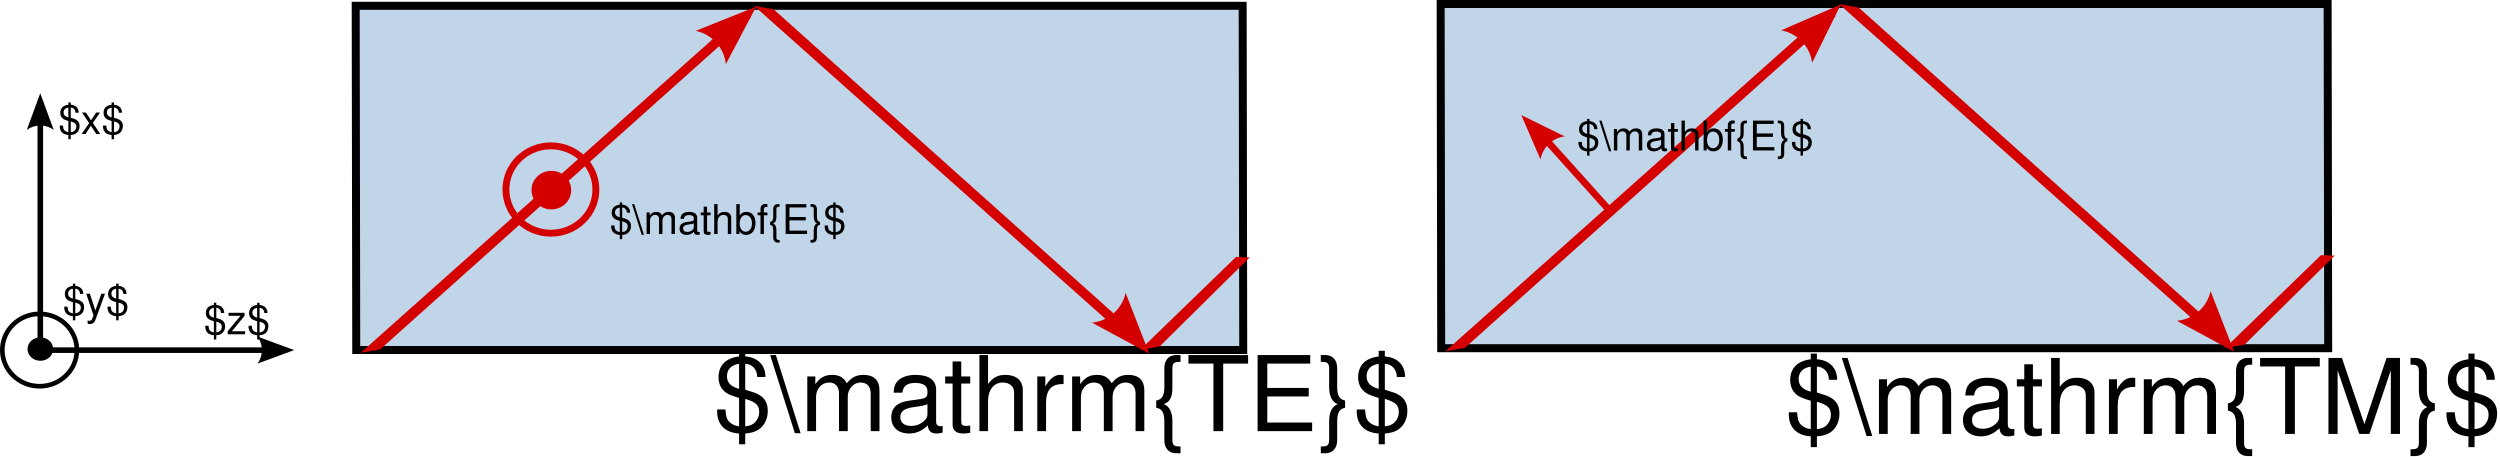
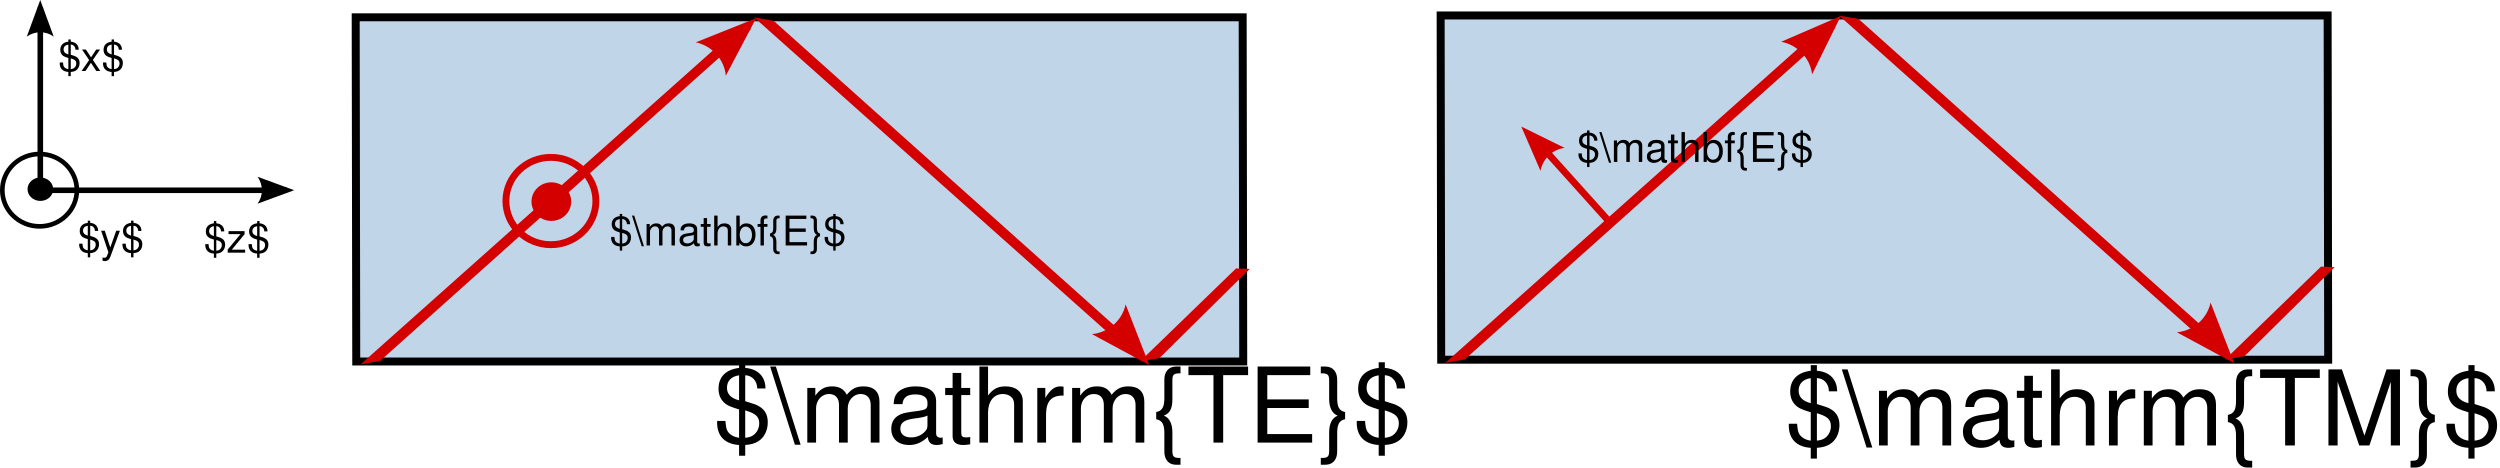
- <svg xmlns="http://www.w3.org/2000/svg" xmlns:ns1="http://www.openswatchbook.org/uri/2009/osb" width="1342.185" height="244.852" id="svg2" version="1.1">
+ <svg xmlns="http://www.w3.org/2000/svg" xmlns:ns1="http://www.openswatchbook.org/uri/2009/osb" width="1342.185" height="251.022" id="svg2" version="1.1">
  <defs id="defs4">
    <linearGradient id="linearGradient3885">
      <stop id="stop3887" offset="0" style="stop-color:#828282;stop-opacity:1;" />
      <stop style="stop-color:#a3a3a3;stop-opacity:1;" offset="0.25" id="stop3893" />
      <stop style="stop-color:#c1c1c1;stop-opacity:1;" offset="0.5" id="stop3891" />
      <stop id="stop3889" offset="1" style="stop-color:#e0e0e0;stop-opacity:1;" />
    </linearGradient>
    <linearGradient id="linearGradient3875">
      <stop style="stop-color:#9c9c9c;stop-opacity:1;" offset="0" id="stop3877" />
      <stop style="stop-color:#e0e0e0;stop-opacity:1;" offset="1" id="stop3879" />
    </linearGradient>
    <linearGradient id="linearGradient7780" ns1:paint="solid">
      <stop style="stop-color:#afafaf;stop-opacity:1;" offset="0" id="stop7782" />
    </linearGradient>
    <marker orient="auto" refY="0" refX="0" id="Arrow1Mend" style="overflow:visible">
      <path id="path3883" d="M 0,0 5,-5 -12.5,0 5,5 0,0 Z" style="fill-rule:evenodd;stroke:#000000;stroke-width:1pt" transform="matrix(-0.4,0,0,-0.4,-4,0)" />
    </marker>
    <marker orient="auto" refY="0" refX="0" id="Arrow1Mstart" style="overflow:visible">
      <path id="path3880" d="M 0,0 5,-5 -12.5,0 5,5 0,0 Z" style="fill-rule:evenodd;stroke:#000000;stroke-width:1pt" transform="matrix(0.4,0,0,0.4,4,0)" />
    </marker>
    <marker orient="auto" refY="0" refX="0" id="Arrow1Sstart" style="overflow:visible">
      <path id="path3886" d="M 0,0 5,-5 -12.5,0 5,5 0,0 Z" style="fill-rule:evenodd;stroke:#000000;stroke-width:1pt" transform="matrix(0.2,0,0,0.2,1.2,0)" />
    </marker>
    <marker orient="auto" refY="0" refX="0" id="Arrow2Mend" style="overflow:visible">
      <path id="path3999" style="fill-rule:evenodd;stroke-width:0.625;stroke-linejoin:round" d="M 8.719,4.034 -2.207,0.016 8.719,-4.002 c -1.745,2.372 -1.735,5.617 -6e-7,8.035 z" transform="scale(-0.6,-0.6)" />
    </marker>
    <marker orient="auto" refY="0" refX="0" id="Arrow1Mstart-3" style="overflow:visible">
      <path id="path3880-6" d="M 0,0 5,-5 -12.5,0 5,5 0,0 Z" style="fill-rule:evenodd;stroke:#000000;stroke-width:1pt" transform="matrix(0.4,0,0,0.4,4,0)" />
    </marker>
    <marker orient="auto" refY="0" refX="0" id="Arrow1Mend-7" style="overflow:visible">
      <path id="path3883-5" d="M 0,0 5,-5 -12.5,0 5,5 0,0 Z" style="fill-rule:evenodd;stroke:#000000;stroke-width:1pt" transform="matrix(-0.4,0,0,-0.4,-4,0)" />
    </marker>
    <marker orient="auto" refY="0" refX="0" id="Arrow2Mend-3" style="overflow:visible">
      <path id="path3999-6" style="fill-rule:evenodd;stroke-width:0.625;stroke-linejoin:round" d="M 8.719,4.034 -2.207,0.016 8.719,-4.002 c -1.745,2.372 -1.735,5.617 -6e-7,8.035 z" transform="scale(-0.6,-0.6)" />
    </marker>
    <marker orient="auto" refY="0" refX="0" id="Arrow2Mend-35" style="overflow:visible">
      <path id="path3999-62" style="fill-rule:evenodd;stroke-width:0.625;stroke-linejoin:round" d="M 8.719,4.034 -2.207,0.016 8.719,-4.002 c -1.745,2.372 -1.735,5.617 -6e-7,8.035 z" transform="scale(-0.6,-0.6)" />
    </marker>
    <marker orient="auto" refY="0" refX="0" id="Arrow2Mend-2" style="overflow:visible">
      <path id="path3999-7" style="fill-rule:evenodd;stroke-width:0.625;stroke-linejoin:round" d="M 8.719,4.034 -2.207,0.016 8.719,-4.002 c -1.745,2.372 -1.735,5.617 -6e-7,8.035 z" transform="scale(-0.6,-0.6)" />
    </marker>
    <marker orient="auto" refY="0" refX="0" id="Arrow1Mend-7-9" style="overflow:visible">
      <path id="path3883-5-1" d="M 0,0 5,-5 -12.5,0 5,5 0,0 Z" style="fill-rule:evenodd;stroke:#000000;stroke-width:1pt" transform="matrix(-0.4,0,0,-0.4,-4,0)" />
    </marker>
    <marker orient="auto" refY="0" refX="0" id="Arrow2Mend-36" style="overflow:visible">
      <path id="path3999-75" style="fill-rule:evenodd;stroke-width:0.625;stroke-linejoin:round" d="M 8.719,4.034 -2.207,0.016 8.719,-4.002 c -1.745,2.372 -1.735,5.617 -6e-7,8.035 z" transform="scale(-0.6,-0.6)" />
    </marker>
  </defs>
-   <g id="layer1" transform="translate(439.3544,-499.7479)">
+   <g id="layer1" transform="translate(439.3544,-493.5774)">
    <rect style="fill:#c1d5e9;fill-opacity:1;stroke:#000000;stroke-width:4.277;stroke-miterlimit:4;stroke-dasharray:none;stroke-opacity:1" id="rect3099-2-3" width="184.798" height="476.201" x="502.86" y="-227" transform="matrix(0.00160477,0.9999987,-1,0,0,0)" />
    <path id="path4418-8-5-9-1" style="fill:#d40000;fill-rule:evenodd;stroke-width:0.625;stroke-linejoin:round" d="m -65.805,516.295 32.422,-12.98 -16.289,30.892 c -0.871,-8.792 -7.41,-16.006 -16.133,-17.912 z" />
    <path id="path3964-8-3-1-2" d="m -43.405,508.902 -202.335,180.272 10.504,-1.864 199.137,-178.136 z" style="color:#000000;font-style:normal;font-variant:normal;font-weight:normal;font-stretch:normal;font-size:medium;line-height:normal;font-family:Sans;-inkscape-font-specification:Sans;text-indent:0;text-align:start;text-decoration:none;text-decoration-line:none;letter-spacing:normal;word-spacing:normal;text-transform:none;direction:ltr;block-progression:tb;writing-mode:lr-tb;baseline-shift:baseline;text-anchor:start;display:inline;overflow:visible;visibility:visible;fill:#d40000;fill-opacity:1;fill-rule:nonzero;stroke:none;stroke-width:5;marker:none;enable-background:accumulate" />
    <g id="g7794-7-2-2-3" style="fill:#d40000" transform="matrix(0.9174781,0.3977862,0.3977862,-0.9174781,-611.1213,1012.558)">
      <g id="g3096-9-5">
        <path id="path4418-8-5-9-1-6" style="fill:#d40000;fill-rule:evenodd;stroke-width:0.625;stroke-linejoin:round" d="m 560.377,613.092 34.795,-2.998 -24.563,24.826 c 1.721,-8.666 -2.439,-17.469 -10.232,-21.827 z" />
        <path id="path3964-8-3-1-2-2" d="M 583.654,612.063 326.307,696.973 336.686,699.441 590.25,615.219 Z" style="color:#000000;font-style:normal;font-variant:normal;font-weight:normal;font-stretch:normal;font-size:medium;line-height:normal;font-family:Sans;-inkscape-font-specification:Sans;text-indent:0;text-align:start;text-decoration:none;text-decoration-line:none;letter-spacing:normal;word-spacing:normal;text-transform:none;direction:ltr;block-progression:tb;writing-mode:lr-tb;baseline-shift:baseline;text-anchor:start;display:inline;overflow:visible;visibility:visible;fill:#d40000;fill-opacity:1;fill-rule:nonzero;stroke:none;stroke-width:5;marker:none;enable-background:accumulate" />
      </g>
    </g>
    <g id="g7794-7-2-2-2" style="fill:#d40000" transform="matrix(0.9174781,-0.3977862,0.3977862,0.9174781,-403.9315,177.9585)">
      <g id="g3096-9-7">
        <path id="path3964-8-3-1-2-9" d="m 393.475,671.677 -67.168,25.296 10.379,2.468 63.385,-24.608 z" style="color:#000000;font-style:normal;font-variant:normal;font-weight:normal;font-stretch:normal;font-size:medium;line-height:normal;font-family:Sans;-inkscape-font-specification:Sans;text-indent:0;text-align:start;text-decoration:none;text-decoration-line:none;letter-spacing:normal;word-spacing:normal;text-transform:none;direction:ltr;block-progression:tb;writing-mode:lr-tb;baseline-shift:baseline;text-anchor:start;display:inline;overflow:visible;visibility:visible;fill:#d40000;fill-opacity:1;fill-rule:nonzero;stroke:none;stroke-width:5;marker:none;enable-background:accumulate" />
      </g>
    </g>
    <rect style="fill:#c1d5e9;fill-opacity:1;stroke:#000000;stroke-width:4.277;stroke-miterlimit:4;stroke-dasharray:none;stroke-opacity:1" id="rect3099-2-3-2" width="184.798" height="476.201" x="501.887" y="-809.485" transform="matrix(0.00160477,0.9999987,-1,0,0,0)" />
    <path id="path4418-8-5-9-1-2" style="fill:#d40000;fill-rule:evenodd;stroke-width:0.625;stroke-linejoin:round" d="m 516.896,516.007 32.046,-13.883 -15.417,31.336 c -1.117,-8.764 -7.855,-15.793 -16.628,-17.453 z" />
    <path id="path3964-8-3-1-2-0" d="m 538.907,508.101 -202.335,180.272 10.504,-1.864 199.137,-178.136 z" style="color:#000000;font-style:normal;font-variant:normal;font-weight:normal;font-stretch:normal;font-size:medium;line-height:normal;font-family:Sans;-inkscape-font-specification:Sans;text-indent:0;text-align:start;text-decoration:none;text-decoration-line:none;letter-spacing:normal;word-spacing:normal;text-transform:none;direction:ltr;block-progression:tb;writing-mode:lr-tb;baseline-shift:baseline;text-anchor:start;display:inline;overflow:visible;visibility:visible;fill:#d40000;fill-opacity:1;fill-rule:nonzero;stroke:none;stroke-width:5;marker:none;enable-background:accumulate" />
    <path id="path4418-8-5-9-1-6-9" style="fill:#d40000;fill-rule:evenodd;stroke-width:0.625;stroke-linejoin:round" d="m 729.376,671.997 30.731,16.592 -12.661,-32.548 c -1.868,8.635 -9.186,15.057 -18.07,15.956 z" />
    <path id="path3964-8-3-1-2-2-2" d="m 750.323,682.2 -202.335,-180.272 10.504,1.864 199.137,178.136 z" style="color:#000000;font-style:normal;font-variant:normal;font-weight:normal;font-stretch:normal;font-size:medium;line-height:normal;font-family:Sans;-inkscape-font-specification:Sans;text-indent:0;text-align:start;text-decoration:none;text-decoration-line:none;letter-spacing:normal;word-spacing:normal;text-transform:none;direction:ltr;block-progression:tb;writing-mode:lr-tb;baseline-shift:baseline;text-anchor:start;display:inline;overflow:visible;visibility:visible;fill:#d40000;fill-opacity:1;fill-rule:nonzero;stroke:none;stroke-width:5;marker:none;enable-background:accumulate" />
    <path id="path3964-8-3-1-2-9-3" d="m 806.741,636.716 -51.563,49.927 10.504,-1.864 48.366,-47.791 z" style="color:#000000;font-style:normal;font-variant:normal;font-weight:normal;font-stretch:normal;font-size:medium;line-height:normal;font-family:Sans;-inkscape-font-specification:Sans;text-indent:0;text-align:start;text-decoration:none;text-decoration-line:none;letter-spacing:normal;word-spacing:normal;text-transform:none;direction:ltr;block-progression:tb;writing-mode:lr-tb;baseline-shift:baseline;text-anchor:start;display:inline;overflow:visible;visibility:visible;fill:#d40000;fill-opacity:1;fill-rule:nonzero;stroke:none;stroke-width:5;marker:none;enable-background:accumulate" />
    <ellipse style="fill:none;stroke:#d40000;stroke-width:5.067;stroke-miterlimit:4;stroke-dasharray:none;stroke-opacity:1" id="path4601" transform="matrix(0.7302025,0,0,0.7302025,-236.9915,580.6543)" cx="127.913" cy="28.547" rx="33.073" ry="32.1" />
    <ellipse style="fill:#d40000;fill-opacity:1;stroke:#d40000;stroke-width:3.7;stroke-miterlimit:4;stroke-dasharray:none;stroke-opacity:1" id="path4601-6" transform="matrix(0.305195,0,0,0.305195,-182.3927,593.1115)" cx="127.913" cy="28.547" rx="33.073" ry="32.1" />
    <path style="fill:none;stroke:#d40000;stroke-width:3.7;stroke-linecap:butt;stroke-linejoin:miter;stroke-miterlimit:4;stroke-dasharray:none;stroke-opacity:1;marker-start:none" d="M 425.878,613.983 386.969,570.697" id="path4625" />
    <path id="path4418-8-5-9-1-2-1" style="fill:#d40000;fill-rule:evenodd;stroke-width:0.625;stroke-linejoin:round" d="m 387.695,585.318 -10.307,-23.792 23.265,11.446 c -6.507,0.83 -11.725,5.832 -12.958,12.345 z" />
-     <g id="g4605">
-       <path id="path3406" d="m -419.086,687.73 133.687,0" style="fill:none;fill-rule:evenodd;stroke:#000000;stroke-width:3;stroke-linecap:butt;stroke-linejoin:miter;stroke-miterlimit:4;stroke-dasharray:none;stroke-opacity:1;marker-end:url(#Arrow2Mend)" />
-       <path id="path3406-3" d="m -417.716,687.471 0,-133.687" style="fill:none;fill-rule:evenodd;stroke:#000000;stroke-width:3;stroke-linecap:butt;stroke-linejoin:miter;stroke-miterlimit:4;stroke-dasharray:none;stroke-opacity:1;marker-end:url(#Arrow2Mend-36)" />
-       <ellipse id="path4601-5" style="fill:none;stroke:#000000;stroke-width:2.486;stroke-miterlimit:4;stroke-dasharray:none;stroke-opacity:1" cx="-418.096" cy="687.681" rx="20.016" ry="19.427" />
-       <ellipse id="path4601-5-0" style="fill:#000000;fill-opacity:1;stroke:none;stroke-width:0.83;stroke-miterlimit:4;stroke-dasharray:none;stroke-opacity:1" cx="-417.688" cy="687.153" rx="6.884" ry="6.295" />
-     </g>
-     <g id="g4480">
-       <text id="text4621" y="625.358" x="-112.117" style="font-style:normal;font-variant:normal;font-weight:normal;font-stretch:normal;font-size:22px;line-height:125%;font-family:'Nimbus Sans L';-inkscape-font-specification:Sans;letter-spacing:0px;word-spacing:0px;fill:#000000;fill-opacity:1;stroke:none" xml:space="preserve">
-         <tspan y="625.358" x="-112.117" id="tspan4623">$\mathbf{E}$</tspan>
-       </text>
-       <text id="text4621-2" y="580.519" x="407.205" style="font-style:normal;font-variant:normal;font-weight:normal;font-stretch:normal;font-size:22px;line-height:125%;font-family:'Nimbus Sans L';-inkscape-font-specification:Sans;letter-spacing:0px;word-spacing:0px;fill:#000000;fill-opacity:1;stroke:none" xml:space="preserve">
-         <tspan y="580.519" x="407.205" id="tspan4623-9">$\mathbf{E}$</tspan>
-       </text>
-       <text id="text5172" y="731.203" x="-56.563" style="font-style:normal;font-variant:normal;font-weight:normal;font-stretch:normal;font-size:56px;line-height:125%;font-family:'Nimbus Sans L';-inkscape-font-specification:Sans;letter-spacing:0px;word-spacing:0px;fill:#000000;fill-opacity:1;stroke:none" xml:space="preserve">
-         <tspan y="731.203" x="-56.563" id="tspan5174">$\mathrm{TE}$</tspan>
-       </text>
-       <text id="text5172-3" y="732.727" x="518.792" style="font-style:normal;font-variant:normal;font-weight:normal;font-stretch:normal;font-size:56px;line-height:125%;font-family:'Nimbus Sans L';-inkscape-font-specification:Sans;letter-spacing:0px;word-spacing:0px;fill:#000000;fill-opacity:1;stroke:none" xml:space="preserve">
-         <tspan y="732.727" x="518.792" id="tspan5174-1">$\mathrm{TM}$</tspan>
-       </text>
-       <text id="text4621-6" y="679.214" x="-330.027" style="font-style:normal;font-variant:normal;font-weight:normal;font-stretch:normal;font-size:22px;line-height:125%;font-family:'Nimbus Sans L';-inkscape-font-specification:Sans;letter-spacing:0px;word-spacing:0px;fill:#000000;fill-opacity:1;stroke:none" xml:space="preserve">
-         <tspan y="679.214" x="-330.027" id="tspan4623-2">$z$</tspan>
-       </text>
-       <text id="text4621-6-9" y="571.701" x="-408.159" style="font-style:normal;font-variant:normal;font-weight:normal;font-stretch:normal;font-size:22px;line-height:125%;font-family:'Nimbus Sans L';-inkscape-font-specification:Sans;letter-spacing:0px;word-spacing:0px;fill:#000000;fill-opacity:1;stroke:none" xml:space="preserve">
-         <tspan y="571.701" x="-408.159" id="tspan4623-2-1">$x$</tspan>
-       </text>
-       <text id="text4621-6-9-2" y="668.974" x="-405.727" style="font-style:normal;font-variant:normal;font-weight:normal;font-stretch:normal;font-size:22px;line-height:125%;font-family:'Nimbus Sans L';-inkscape-font-specification:Sans;letter-spacing:0px;word-spacing:0px;fill:#000000;fill-opacity:1;stroke:none" xml:space="preserve">
-         <tspan y="668.974" x="-405.727" id="tspan4623-2-1-7">$y$</tspan>
-       </text>
-     </g>
+     <path style="fill:none;fill-rule:evenodd;stroke:#000000;stroke-width:3;stroke-linecap:butt;stroke-linejoin:miter;stroke-miterlimit:4;stroke-dasharray:none;stroke-opacity:1;marker-end:url(#Arrow2Mend)" d="m -419.086,595.73 133.687,0" id="path3406" />
+     <path style="fill:none;fill-rule:evenodd;stroke:#000000;stroke-width:3;stroke-linecap:butt;stroke-linejoin:miter;stroke-miterlimit:4;stroke-dasharray:none;stroke-opacity:1;marker-end:url(#Arrow2Mend-36)" d="m -417.716,595.471 0,-97.921" id="path3406-3" />
+     <ellipse ry="19.427" rx="20.016" cy="595.681" cx="-418.096" style="fill:none;stroke:#000000;stroke-width:2.486;stroke-miterlimit:4;stroke-dasharray:none;stroke-opacity:1" id="path4601-5" />
+     <ellipse ry="6.295" rx="6.884" cy="595.153" cx="-417.688" style="fill:#000000;fill-opacity:1;stroke:none;stroke-width:0.83;stroke-miterlimit:4;stroke-dasharray:none;stroke-opacity:1" id="path4601-5-0" />
+     <text xml:space="preserve" style="font-style:normal;font-variant:normal;font-weight:normal;font-stretch:normal;font-size:22px;line-height:125%;font-family:'Nimbus Sans L';-inkscape-font-specification:Sans;letter-spacing:0px;word-spacing:0px;fill:#000000;fill-opacity:1;stroke:none" x="-112.117" y="625.358" id="text4621">
+       <tspan id="tspan4623" x="-112.117" y="625.358">$\mathbf{E}$</tspan>
+     </text>
+     <text xml:space="preserve" style="font-style:normal;font-variant:normal;font-weight:normal;font-stretch:normal;font-size:22px;line-height:125%;font-family:'Nimbus Sans L';-inkscape-font-specification:Sans;letter-spacing:0px;word-spacing:0px;fill:#000000;fill-opacity:1;stroke:none" x="407.205" y="580.519" id="text4621-2">
+       <tspan id="tspan4623-9" x="407.205" y="580.519">$\mathbf{E}$</tspan>
+     </text>
+     <text xml:space="preserve" style="font-style:normal;font-variant:normal;font-weight:normal;font-stretch:normal;font-size:56px;line-height:125%;font-family:'Nimbus Sans L';-inkscape-font-specification:Sans;letter-spacing:0px;word-spacing:0px;fill:#000000;fill-opacity:1;stroke:none" x="-56.563" y="731.203" id="text5172">
+       <tspan id="tspan5174" x="-56.563" y="731.203">$\mathrm{TE}$</tspan>
+     </text>
+     <text xml:space="preserve" style="font-style:normal;font-variant:normal;font-weight:normal;font-stretch:normal;font-size:56px;line-height:125%;font-family:'Nimbus Sans L';-inkscape-font-specification:Sans;letter-spacing:0px;word-spacing:0px;fill:#000000;fill-opacity:1;stroke:none" x="518.792" y="732.727" id="text5172-3">
+       <tspan id="tspan5174-1" x="518.792" y="732.727">$\mathrm{TM}$</tspan>
+     </text>
+     <text xml:space="preserve" style="font-style:normal;font-variant:normal;font-weight:normal;font-stretch:normal;font-size:22px;line-height:125%;font-family:'Nimbus Sans L';-inkscape-font-specification:Sans;letter-spacing:0px;word-spacing:0px;fill:#000000;fill-opacity:1;stroke:none" x="-330.027" y="629.214" id="text4621-6">
+       <tspan id="tspan4623-2" x="-330.027" y="629.214">$z$</tspan>
+     </text>
+     <text xml:space="preserve" style="font-style:normal;font-variant:normal;font-weight:normal;font-stretch:normal;font-size:22px;line-height:125%;font-family:'Nimbus Sans L';-inkscape-font-specification:Sans;letter-spacing:0px;word-spacing:0px;fill:#000000;fill-opacity:1;stroke:none" x="-408.159" y="531.701" id="text4621-6-9">
+       <tspan id="tspan4623-2-1" x="-408.159" y="531.701">$x$</tspan>
+     </text>
+     <text xml:space="preserve" style="font-style:normal;font-variant:normal;font-weight:normal;font-stretch:normal;font-size:22px;line-height:125%;font-family:'Nimbus Sans L';-inkscape-font-specification:Sans;letter-spacing:0px;word-spacing:0px;fill:#000000;fill-opacity:1;stroke:none" x="-397.727" y="628.974" id="text4621-6-9-2">
+       <tspan id="tspan4623-2-1-7" x="-397.727" y="628.974">$y$</tspan>
+     </text>
  </g>
</svg>
